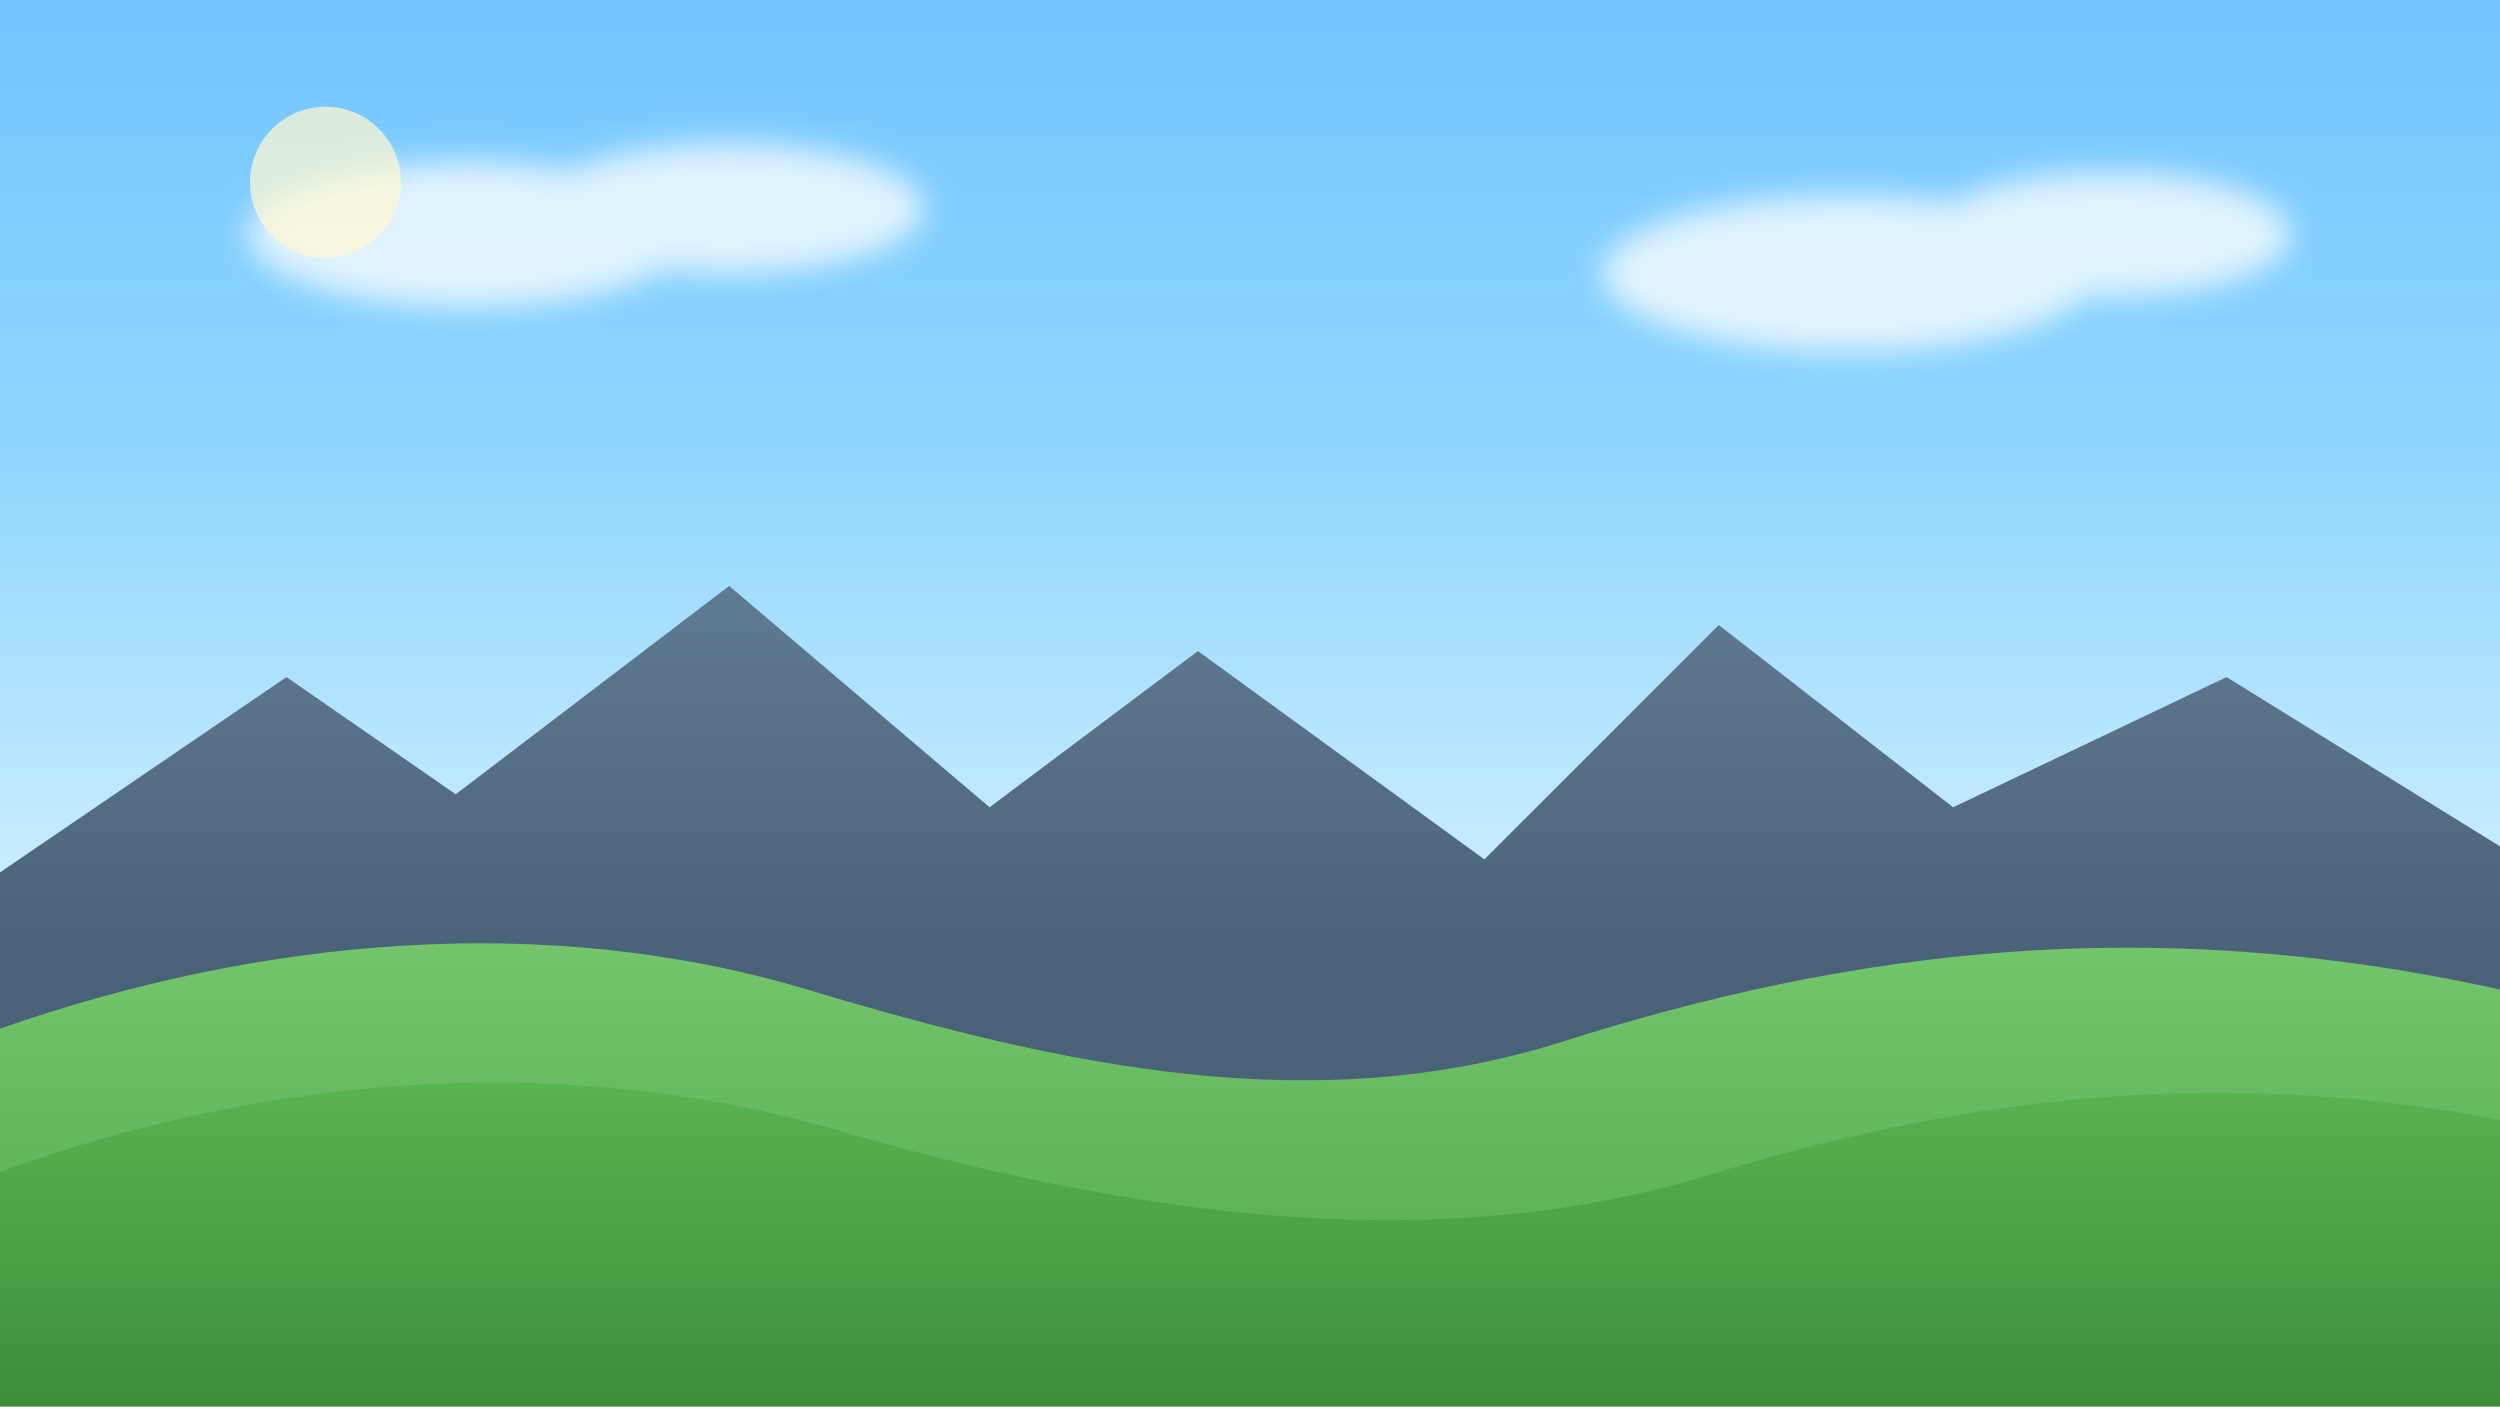
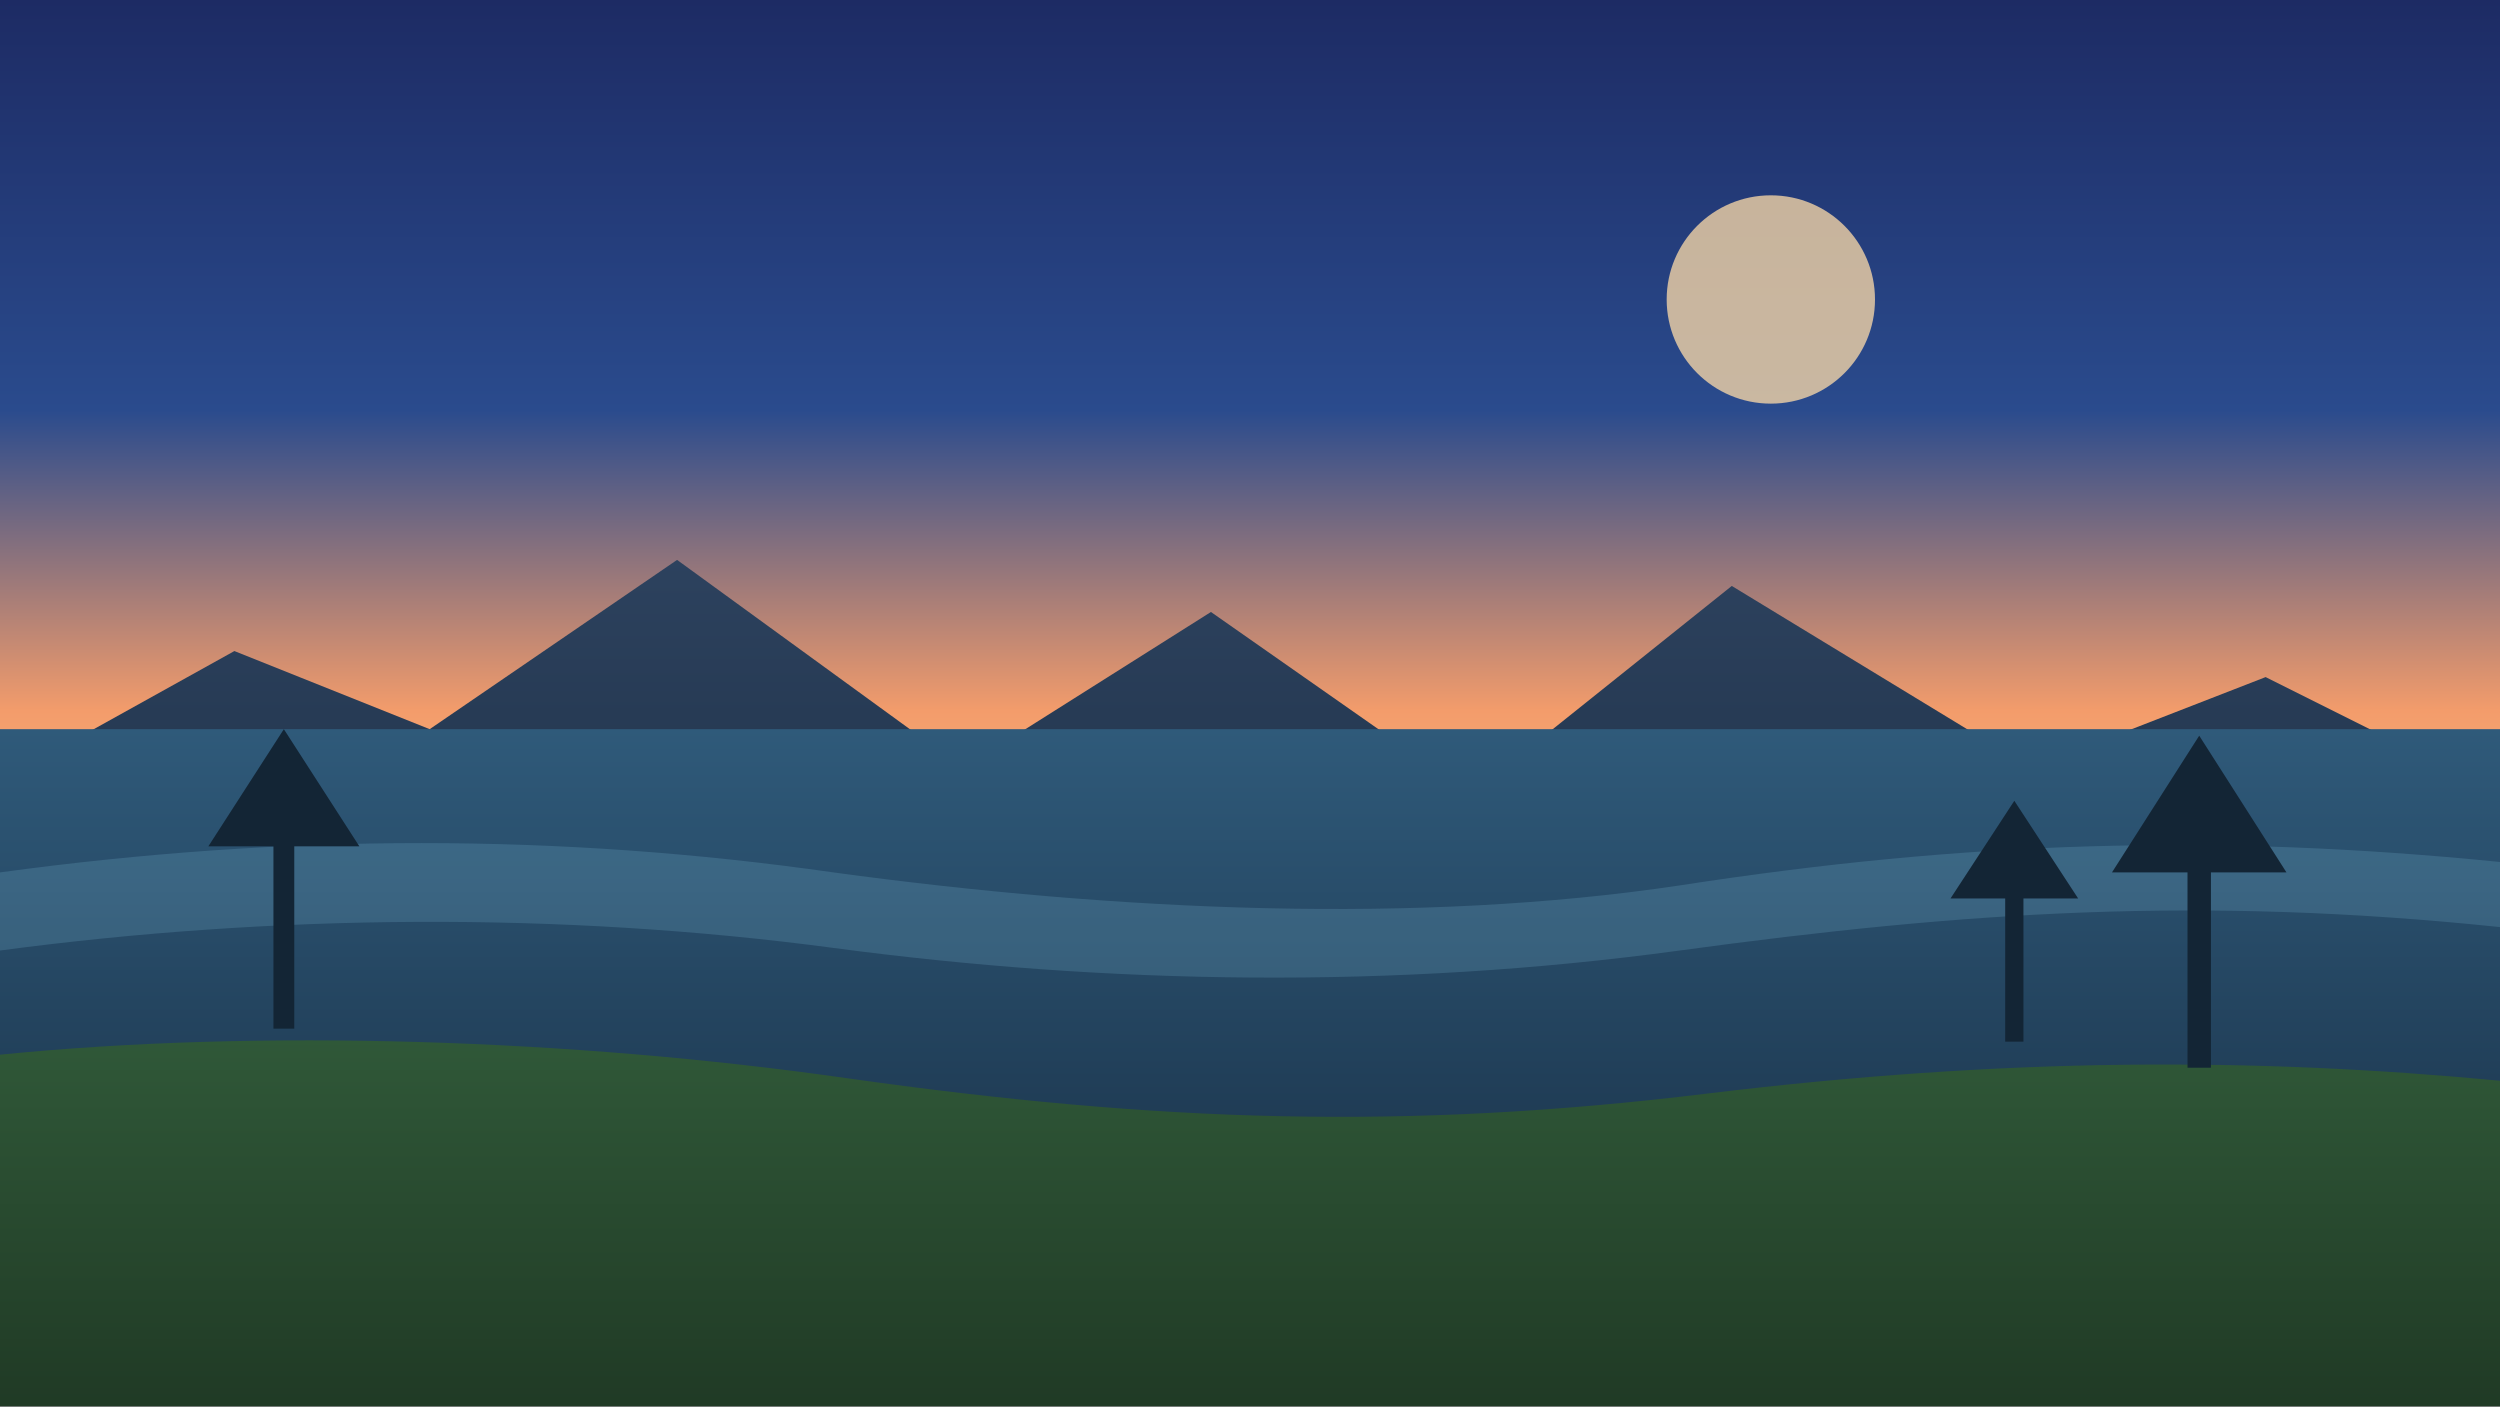
<svg xmlns="http://www.w3.org/2000/svg" width="1920" height="1080" viewBox="0 0 1920 1080" fill="none">
  <defs>
-     <linearGradient id="sky" x1="960" y1="0" x2="960" y2="760" gradientUnits="userSpaceOnUse">
-       <stop offset="0" stop-color="#73C5FF" />
-       <stop offset="0.45" stop-color="#8ED6FF" />
-       <stop offset="1" stop-color="#D9F2FF" />
+     <linearGradient id="sky" x1="960" y1="0" x2="960" y2="700" gradientUnits="userSpaceOnUse">
+       <stop offset="0" stop-color="#1D2B64" />
+       <stop offset="0.45" stop-color="#2A4B8D" />
+       <stop offset="0.78" stop-color="#F39C6B" />
+       <stop offset="1" stop-color="#F7C58B" />
    </linearGradient>
-     <linearGradient id="mountains" x1="960" y1="260" x2="960" y2="740" gradientUnits="userSpaceOnUse">
-       <stop offset="0" stop-color="#6F8AA4" />
-       <stop offset="1" stop-color="#4A6278" />
+     <linearGradient id="water" x1="960" y1="560" x2="960" y2="1080" gradientUnits="userSpaceOnUse">
+       <stop offset="0" stop-color="#2F5A7A" />
+       <stop offset="1" stop-color="#14263A" />
    </linearGradient>
-     <linearGradient id="hillFar" x1="960" y1="620" x2="960" y2="980" gradientUnits="userSpaceOnUse">
-       <stop offset="0" stop-color="#7ECF76" />
-       <stop offset="1" stop-color="#5AAE53" />
+     <linearGradient id="mountain" x1="960" y1="340" x2="960" y2="760" gradientUnits="userSpaceOnUse">
+       <stop offset="0" stop-color="#314765" />
+       <stop offset="1" stop-color="#1D2F45" />
    </linearGradient>
-     <linearGradient id="hillNear" x1="960" y1="720" x2="960" y2="1080" gradientUnits="userSpaceOnUse">
-       <stop offset="0" stop-color="#66C45B" />
-       <stop offset="1" stop-color="#3D8E3A" />
+     <linearGradient id="land" x1="960" y1="770" x2="960" y2="1080" gradientUnits="userSpaceOnUse">
+       <stop offset="0" stop-color="#315B3A" />
+       <stop offset="1" stop-color="#203A25" />
    </linearGradient>
-     <filter id="blurCloud" x="-20%" y="-20%" width="140%" height="140%">
-       <feGaussianBlur stdDeviation="12" />
-     </filter>
  </defs>
  <rect width="1920" height="1080" fill="url(#sky)" />
-   <g opacity="0.75" filter="url(#blurCloud)">
-     <ellipse cx="360" cy="180" rx="170" ry="56" fill="white" />
-     <ellipse cx="560" cy="160" rx="150" ry="50" fill="white" />
-     <ellipse cx="1420" cy="210" rx="190" ry="60" fill="white" />
-     <ellipse cx="1620" cy="180" rx="140" ry="48" fill="white" />
+   <circle cx="1360" cy="230" r="80" fill="#FFDCA8" fill-opacity="0.75" />
+   <path d="M0 600L180 500L330 560L520 430L740 590L930 470L1130 610L1330 450L1560 590L1740 520L1920 610V1080H0V600Z" fill="url(#mountain)" />
+   <rect x="0" y="560" width="1920" height="520" fill="url(#water)" />
+   <path d="M0 670C220 640 430 640 640 670C860 700 1090 710 1290 680C1510 646 1700 640 1920 662V712C1690 688 1510 700 1290 730C1070 760 850 756 640 728C430 700 210 702 0 730V670Z" fill="#8FD0EA" fill-opacity="0.18" />
+   <path d="M0 810C200 790 440 798 650 828C890 862 1080 868 1310 840C1540 812 1730 812 1920 830V1080H0V810Z" fill="url(#land)" />
+   <g fill="#132535">
+     <rect x="210" y="630" width="16" height="160" />
+     <polygon points="218,560 160,650 276,650" />
+     <rect x="1680" y="650" width="18" height="170" />
+     <polygon points="1689,565 1622,670 1756,670" />
+     <rect x="1540" y="670" width="14" height="130" />
+     <polygon points="1547,615 1498,690 1596,690" />
  </g>
-   <path d="M0 670L220 520L350 610L560 450L760 620L920 500L1140 660L1320 480L1500 620L1710 520L1920 650V1080H0V670Z" fill="url(#mountains)" />
-   <path d="M0 790C200 720 420 700 620 760C820 820 1010 860 1200 800C1420 730 1650 700 1920 760V1080H0V790Z" fill="url(#hillFar)" />
-   <path d="M0 900C220 820 450 810 650 870C860 930 1100 970 1320 900C1520 840 1710 820 1920 860V1080H0V900Z" fill="url(#hillNear)" />
-   <circle cx="250" cy="140" r="58" fill="#FFF9D1" fill-opacity="0.72" />
</svg>
